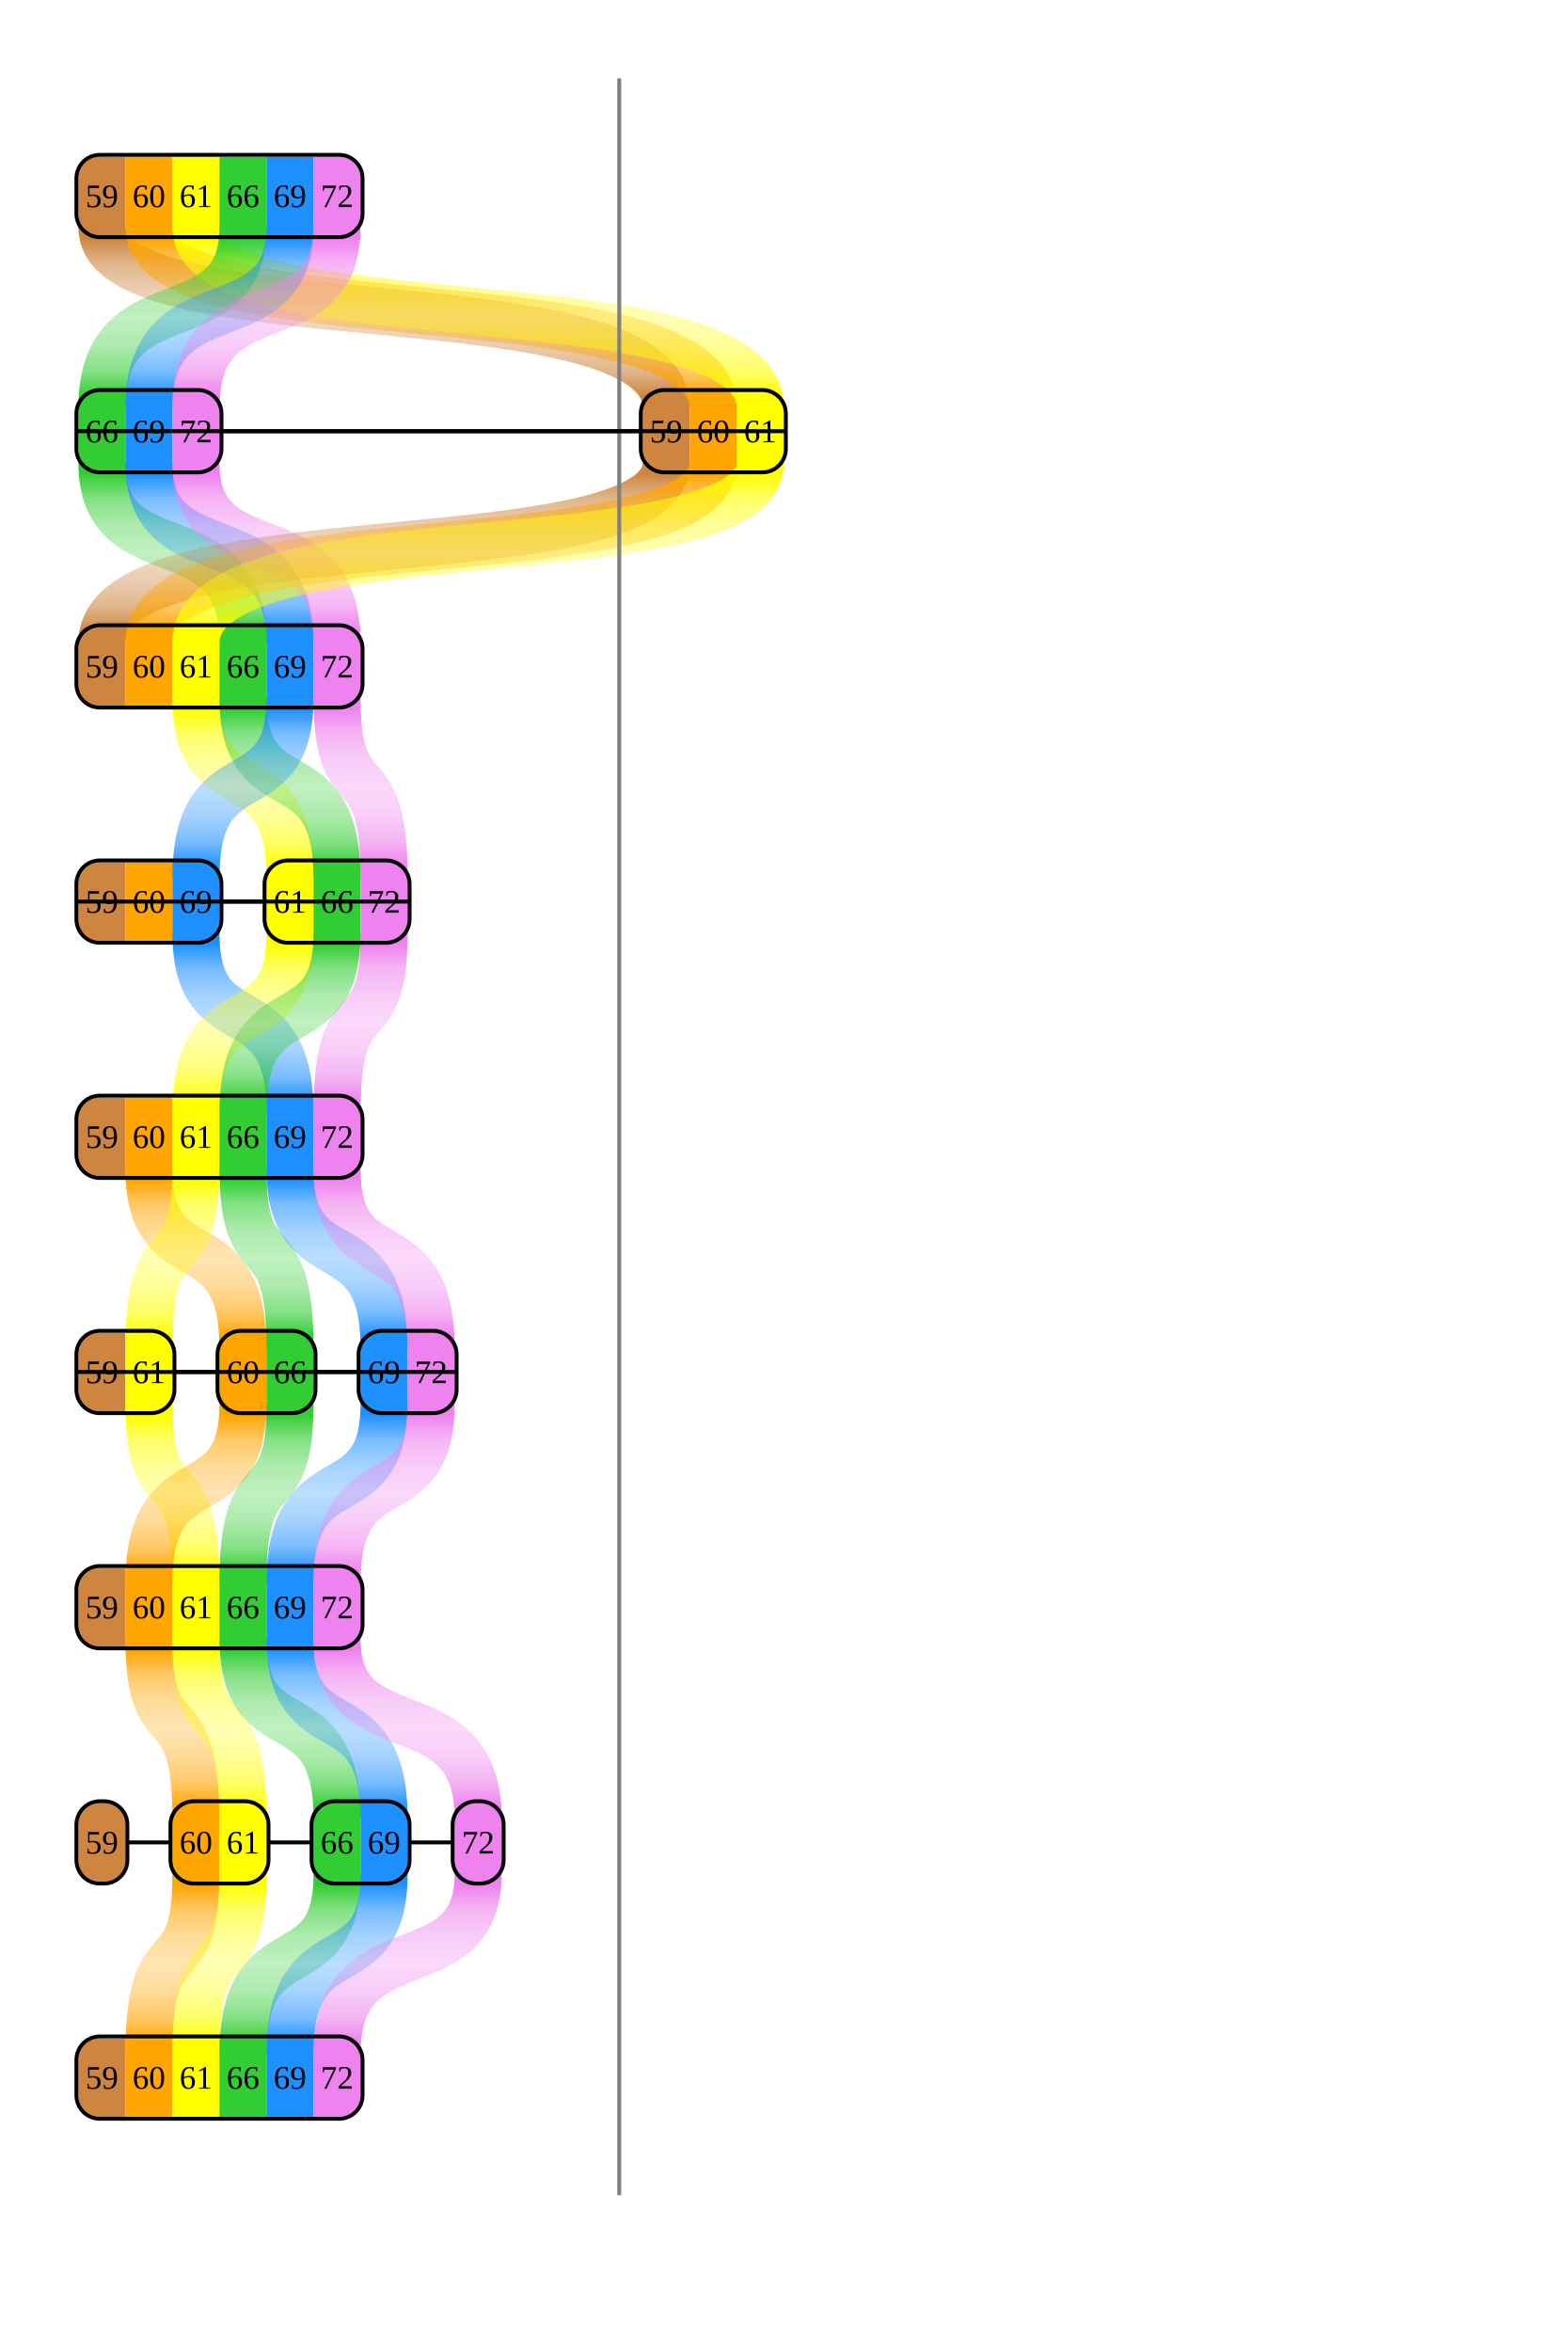
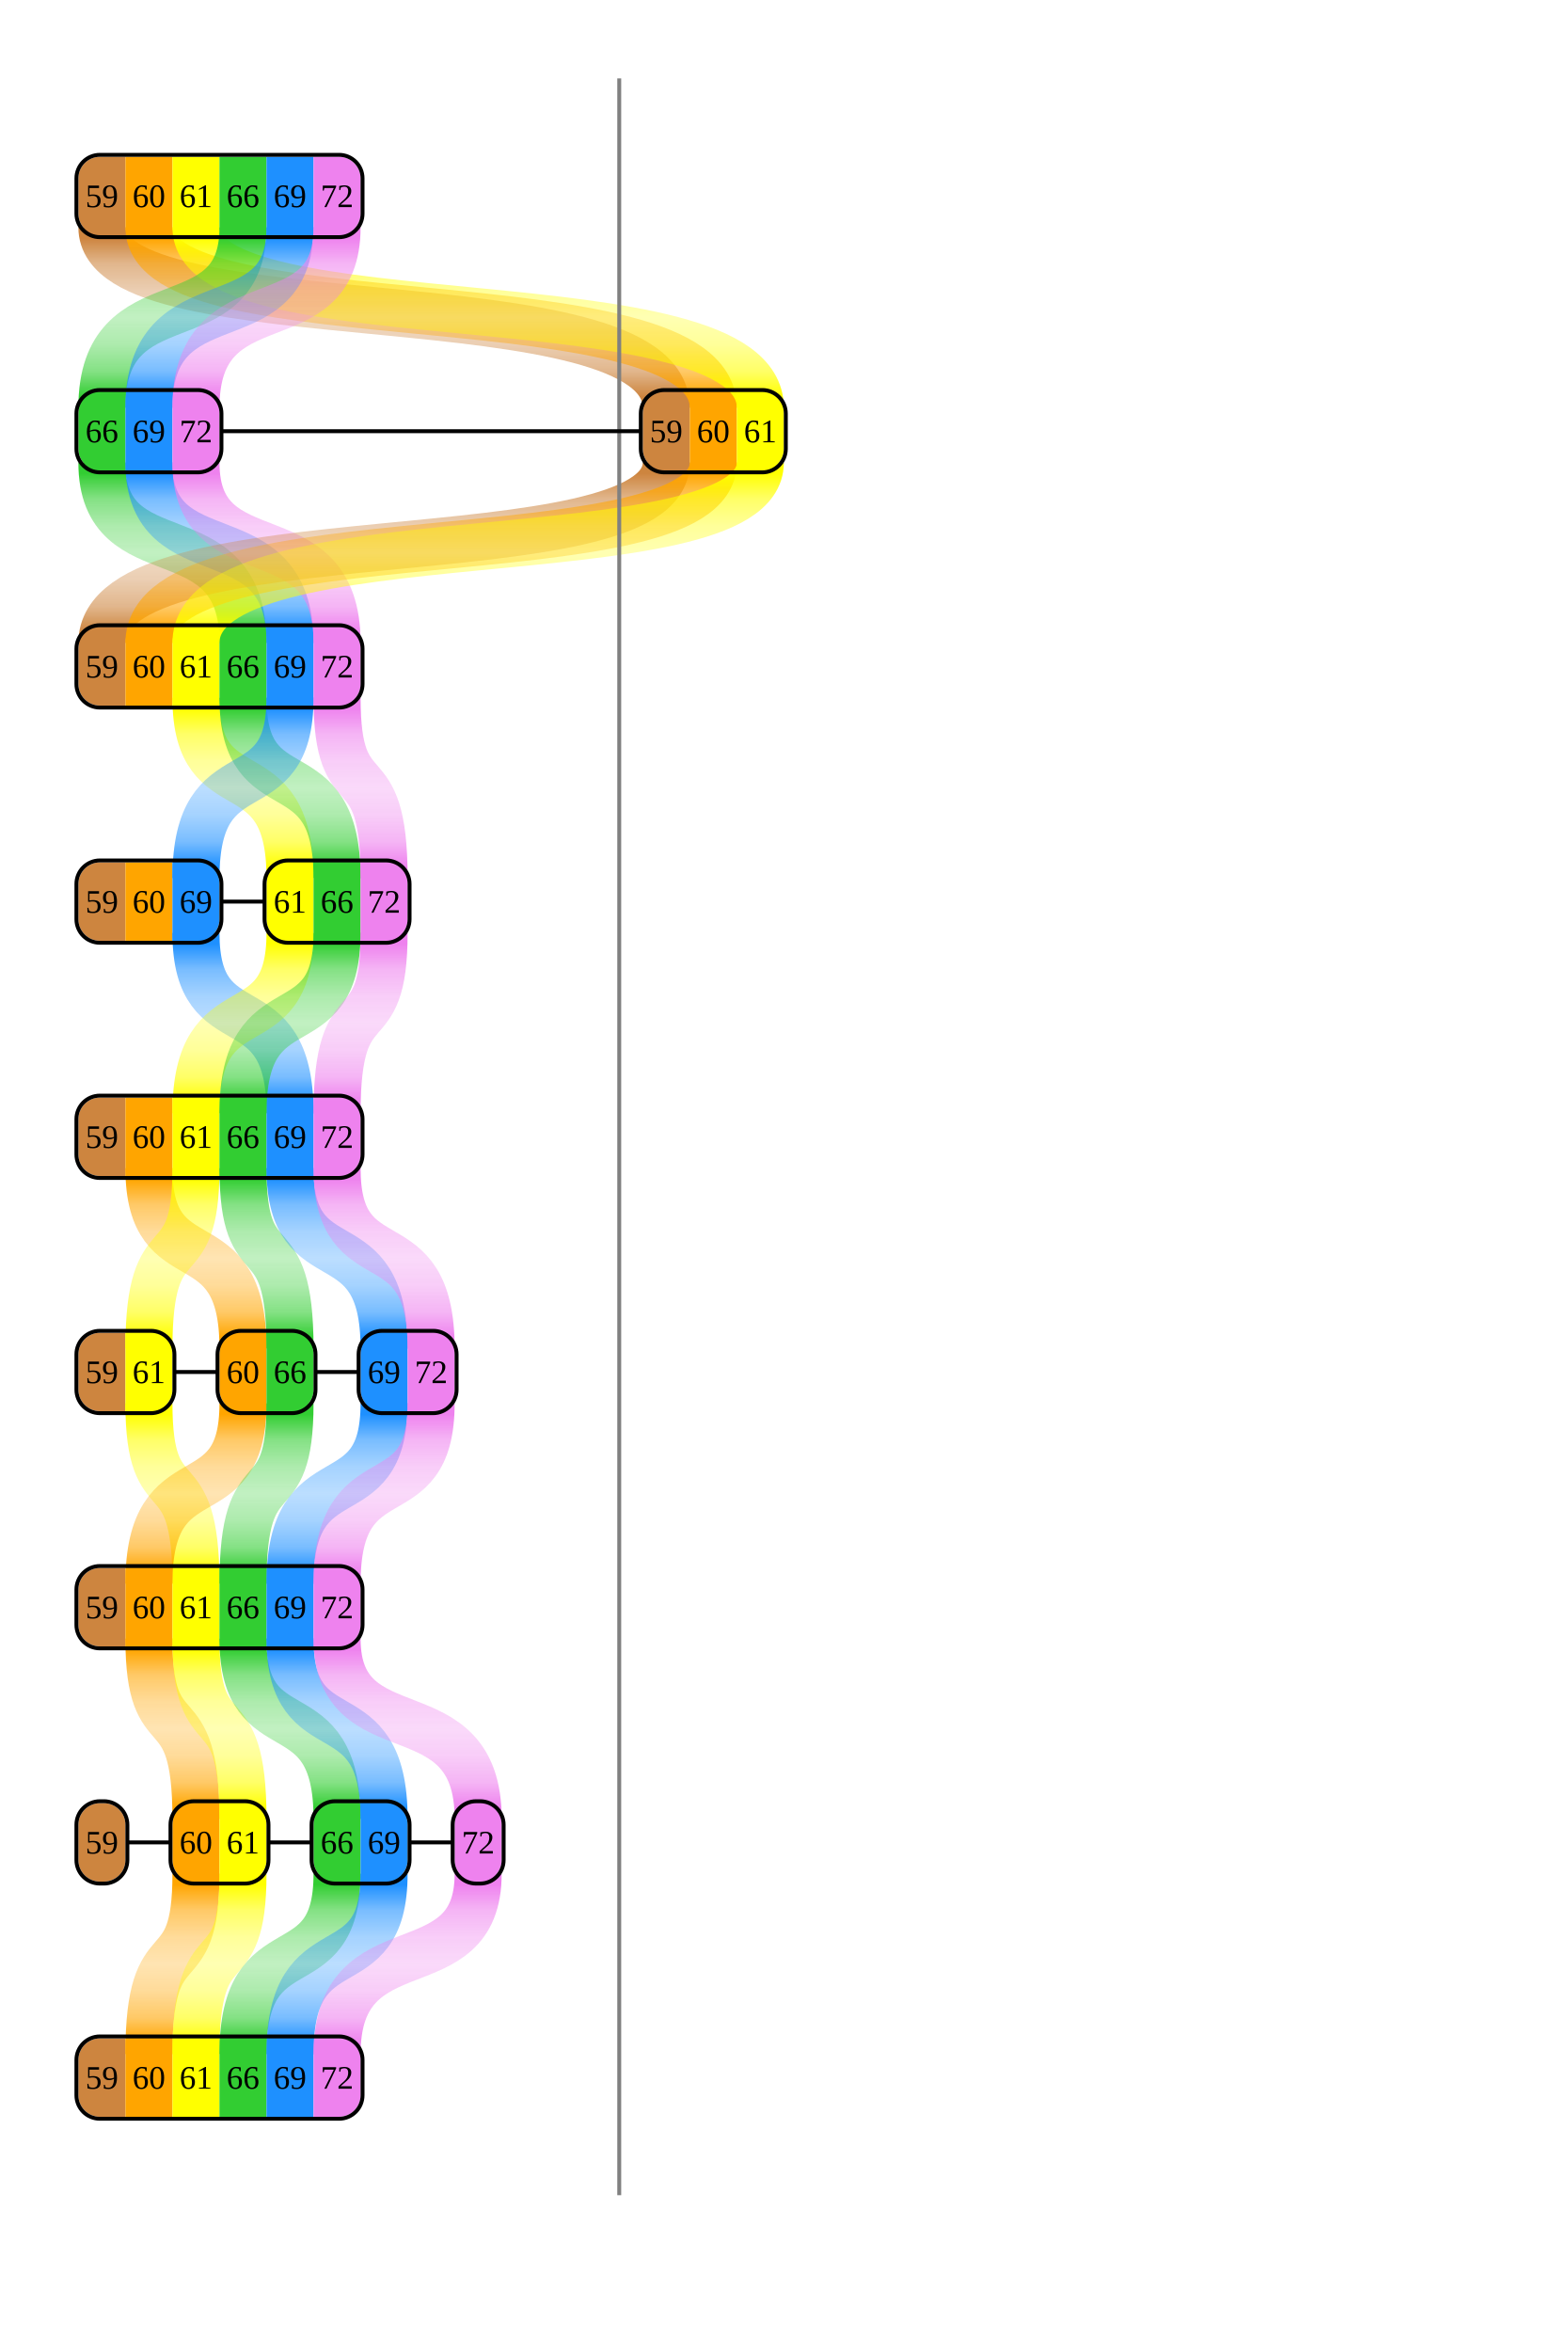
<svg xmlns="http://www.w3.org/2000/svg" viewBox="0 0 200 300">
  <g transform="translate(10, 20)">
    <defs>
      <linearGradient id="dodgerblueGradient" x1="0%" x2="0%" y1="0%" y2="100%">
        <stop offset="0%" stop-color="dodgerblue" stop-opacity="1" />
        <stop offset="6%" stop-color="dodgerblue" stop-opacity="1" />
        <stop offset="20%" stop-color="dodgerblue" stop-opacity=".6" />
        <stop offset="35%" stop-color="dodgerblue" stop-opacity=".4" />
        <stop offset="50%" stop-color="dodgerblue" stop-opacity=".3" />
        <stop offset="65%" stop-color="dodgerblue" stop-opacity=".4" />
        <stop offset="80%" stop-color="dodgerblue" stop-opacity=".6" />
        <stop offset="94%" stop-color="dodgerblue" stop-opacity="1" />
        <stop offset="100%" stop-color="dodgerblue" stop-opacity="1" />
      </linearGradient>
      <linearGradient id="yellowGradient" x1="0%" x2="0%" y1="0%" y2="100%">
        <stop offset="0%" stop-color="yellow" stop-opacity="1" />
        <stop offset="6%" stop-color="yellow" stop-opacity="1" />
        <stop offset="20%" stop-color="yellow" stop-opacity=".6" />
        <stop offset="35%" stop-color="yellow" stop-opacity=".4" />
        <stop offset="50%" stop-color="yellow" stop-opacity=".3" />
        <stop offset="65%" stop-color="yellow" stop-opacity=".4" />
        <stop offset="80%" stop-color="yellow" stop-opacity=".6" />
        <stop offset="94%" stop-color="yellow" stop-opacity="1" />
        <stop offset="100%" stop-color="yellow" stop-opacity="1" />
      </linearGradient>
      <linearGradient id="violetGradient" x1="0%" x2="0%" y1="0%" y2="100%">
        <stop offset="0%" stop-color="violet" stop-opacity="1" />
        <stop offset="6%" stop-color="violet" stop-opacity="1" />
        <stop offset="20%" stop-color="violet" stop-opacity=".6" />
        <stop offset="35%" stop-color="violet" stop-opacity=".4" />
        <stop offset="50%" stop-color="violet" stop-opacity=".3" />
        <stop offset="65%" stop-color="violet" stop-opacity=".4" />
        <stop offset="80%" stop-color="violet" stop-opacity=".6" />
        <stop offset="94%" stop-color="violet" stop-opacity="1" />
        <stop offset="100%" stop-color="violet" stop-opacity="1" />
      </linearGradient>
      <linearGradient id="orangeGradient" x1="0%" x2="0%" y1="0%" y2="100%">
        <stop offset="0%" stop-color="orange" stop-opacity="1" />
        <stop offset="6%" stop-color="orange" stop-opacity="1" />
        <stop offset="20%" stop-color="orange" stop-opacity=".6" />
        <stop offset="35%" stop-color="orange" stop-opacity=".4" />
        <stop offset="50%" stop-color="orange" stop-opacity=".3" />
        <stop offset="65%" stop-color="orange" stop-opacity=".4" />
        <stop offset="80%" stop-color="orange" stop-opacity=".6" />
        <stop offset="94%" stop-color="orange" stop-opacity="1" />
        <stop offset="100%" stop-color="orange" stop-opacity="1" />
      </linearGradient>
      <linearGradient id="limegreenGradient" x1="0%" x2="0%" y1="0%" y2="100%">
        <stop offset="0%" stop-color="limegreen" stop-opacity="1" />
        <stop offset="6%" stop-color="limegreen" stop-opacity="1" />
        <stop offset="20%" stop-color="limegreen" stop-opacity=".6" />
        <stop offset="35%" stop-color="limegreen" stop-opacity=".4" />
        <stop offset="50%" stop-color="limegreen" stop-opacity=".3" />
        <stop offset="65%" stop-color="limegreen" stop-opacity=".4" />
        <stop offset="80%" stop-color="limegreen" stop-opacity=".6" />
        <stop offset="94%" stop-color="limegreen" stop-opacity="1" />
        <stop offset="100%" stop-color="limegreen" stop-opacity="1" />
      </linearGradient>
      <linearGradient id="peruGradient" x1="0%" x2="0%" y1="0%" y2="100%">
        <stop offset="0%" stop-color="peru" stop-opacity="1" />
        <stop offset="6%" stop-color="peru" stop-opacity="1" />
        <stop offset="20%" stop-color="peru" stop-opacity=".6" />
        <stop offset="35%" stop-color="peru" stop-opacity=".4" />
        <stop offset="50%" stop-color="peru" stop-opacity=".3" />
        <stop offset="65%" stop-color="peru" stop-opacity=".4" />
        <stop offset="80%" stop-color="peru" stop-opacity=".6" />
        <stop offset="94%" stop-color="peru" stop-opacity="1" />
        <stop offset="100%" stop-color="peru" stop-opacity="1" />
      </linearGradient>
      <clipPath id="clipPath1">
        <rect x="0" y="0" width="6.0" height="10.0" rx="2.75" />
      </clipPath>
      <clipPath id="clipPath2">
        <rect x="0" y="0" width="12.0" height="10.0" rx="2.75" />
      </clipPath>
      <clipPath id="clipPath3">
        <rect x="0" y="0" width="18.0" height="10.0" rx="2.75" />
      </clipPath>
      <clipPath id="clipPath4">
        <rect x="0" y="0" width="24.0" height="10.0" rx="2.75" />
      </clipPath>
      <clipPath id="clipPath5">
        <rect x="0" y="0" width="30.0" height="10.0" rx="2.75" />
      </clipPath>
      <clipPath id="clipPath6">
        <rect x="0" y="0" width="36.0" height="10.0" rx="2.75" />
      </clipPath>
    </defs>
    <g transform="translate(0, 0.0)">
      <g transform="translate(0.0)" clip-path="url(#clipPath6)">
        <rect x="0.0" y="0" width="6.0" height="10.0" fill="peru" />
        <text x="3.0" y="5.0" text-anchor="middle" dominant-baseline="central" font-size="4.2">59</text>
        <rect x="6.0" y="0" width="6.0" height="10.0" fill="orange" />
        <text x="9.0" y="5.0" text-anchor="middle" dominant-baseline="central" font-size="4.2">60</text>
        <rect x="12.0" y="0" width="6.0" height="10.0" fill="yellow" />
        <text x="15.0" y="5.0" text-anchor="middle" dominant-baseline="central" font-size="4.2">61</text>
        <rect x="18.0" y="0" width="6.0" height="10.0" fill="limegreen" />
        <text x="21.0" y="5.0" text-anchor="middle" dominant-baseline="central" font-size="4.2">66</text>
        <rect x="24.0" y="0" width="6.0" height="10.0" fill="dodgerblue" />
        <text x="27.0" y="5.0" text-anchor="middle" dominant-baseline="central" font-size="4.2">69</text>
        <rect x="30.0" y="0" width="6.0" height="10.0" fill="violet" />
        <text x="33.0" y="5.0" text-anchor="middle" dominant-baseline="central" font-size="4.2">72</text>
      </g>
    </g>
    <g transform="translate(0, 30.0)">
      <g transform="translate(0.0)" clip-path="url(#clipPath3)">
        <rect x="0.0" y="0" width="6.0" height="10.0" fill="limegreen" />
        <text x="3.0" y="5.0" text-anchor="middle" dominant-baseline="central" font-size="4.2">66</text>
        <rect x="6.0" y="0" width="6.0" height="10.0" fill="dodgerblue" />
        <text x="9.0" y="5.0" text-anchor="middle" dominant-baseline="central" font-size="4.2">69</text>
        <rect x="12.0" y="0" width="6.0" height="10.0" fill="violet" />
        <text x="15.0" y="5.0" text-anchor="middle" dominant-baseline="central" font-size="4.2">72</text>
      </g>
      <g transform="translate(72.0)" clip-path="url(#clipPath3)">
        <rect x="0.0" y="0" width="6.0" height="10.0" fill="peru" />
        <text x="3.0" y="5.0" text-anchor="middle" dominant-baseline="central" font-size="4.2">59</text>
        <rect x="6.0" y="0" width="6.0" height="10.0" fill="orange" />
        <text x="9.0" y="5.0" text-anchor="middle" dominant-baseline="central" font-size="4.2">60</text>
        <rect x="12.0" y="0" width="6.0" height="10.0" fill="yellow" />
        <text x="15.0" y="5.0" text-anchor="middle" dominant-baseline="central" font-size="4.2">61</text>
      </g>
    </g>
    <g transform="translate(0, 60.0)">
      <g transform="translate(0.0)" clip-path="url(#clipPath6)">
        <rect x="0.0" y="0" width="6.0" height="10.0" fill="peru" />
        <text x="3.0" y="5.0" text-anchor="middle" dominant-baseline="central" font-size="4.2">59</text>
        <rect x="6.0" y="0" width="6.0" height="10.0" fill="orange" />
        <text x="9.0" y="5.0" text-anchor="middle" dominant-baseline="central" font-size="4.2">60</text>
        <rect x="12.0" y="0" width="6.0" height="10.0" fill="yellow" />
        <text x="15.0" y="5.0" text-anchor="middle" dominant-baseline="central" font-size="4.2">61</text>
        <rect x="18.0" y="0" width="6.0" height="10.0" fill="limegreen" />
        <text x="21.0" y="5.0" text-anchor="middle" dominant-baseline="central" font-size="4.2">66</text>
        <rect x="24.0" y="0" width="6.0" height="10.0" fill="dodgerblue" />
        <text x="27.0" y="5.0" text-anchor="middle" dominant-baseline="central" font-size="4.2">69</text>
        <rect x="30.0" y="0" width="6.0" height="10.0" fill="violet" />
        <text x="33.0" y="5.0" text-anchor="middle" dominant-baseline="central" font-size="4.2">72</text>
      </g>
    </g>
    <g transform="translate(0, 90.0)">
      <g transform="translate(0.0)" clip-path="url(#clipPath3)">
        <rect x="0.0" y="0" width="6.0" height="10.0" fill="peru" />
        <text x="3.0" y="5.0" text-anchor="middle" dominant-baseline="central" font-size="4.2">59</text>
        <rect x="6.0" y="0" width="6.0" height="10.0" fill="orange" />
        <text x="9.0" y="5.0" text-anchor="middle" dominant-baseline="central" font-size="4.2">60</text>
        <rect x="12.0" y="0" width="6.0" height="10.0" fill="dodgerblue" />
        <text x="15.0" y="5.0" text-anchor="middle" dominant-baseline="central" font-size="4.2">69</text>
      </g>
      <g transform="translate(24.0)" clip-path="url(#clipPath3)">
        <rect x="0.0" y="0" width="6.0" height="10.0" fill="yellow" />
        <text x="3.0" y="5.0" text-anchor="middle" dominant-baseline="central" font-size="4.2">61</text>
        <rect x="6.0" y="0" width="6.0" height="10.0" fill="limegreen" />
        <text x="9.0" y="5.0" text-anchor="middle" dominant-baseline="central" font-size="4.2">66</text>
        <rect x="12.0" y="0" width="6.0" height="10.0" fill="violet" />
        <text x="15.0" y="5.0" text-anchor="middle" dominant-baseline="central" font-size="4.2">72</text>
      </g>
    </g>
    <g transform="translate(0, 120.0)">
      <g transform="translate(0.0)" clip-path="url(#clipPath6)">
        <rect x="0.0" y="0" width="6.0" height="10.0" fill="peru" />
        <text x="3.0" y="5.0" text-anchor="middle" dominant-baseline="central" font-size="4.2">59</text>
        <rect x="6.0" y="0" width="6.0" height="10.0" fill="orange" />
        <text x="9.0" y="5.0" text-anchor="middle" dominant-baseline="central" font-size="4.2">60</text>
        <rect x="12.0" y="0" width="6.0" height="10.0" fill="yellow" />
        <text x="15.0" y="5.0" text-anchor="middle" dominant-baseline="central" font-size="4.2">61</text>
        <rect x="18.0" y="0" width="6.0" height="10.0" fill="limegreen" />
        <text x="21.0" y="5.0" text-anchor="middle" dominant-baseline="central" font-size="4.2">66</text>
        <rect x="24.0" y="0" width="6.0" height="10.0" fill="dodgerblue" />
        <text x="27.0" y="5.0" text-anchor="middle" dominant-baseline="central" font-size="4.2">69</text>
        <rect x="30.0" y="0" width="6.0" height="10.0" fill="violet" />
        <text x="33.0" y="5.0" text-anchor="middle" dominant-baseline="central" font-size="4.2">72</text>
      </g>
    </g>
    <g transform="translate(0, 150.0)">
      <g transform="translate(0.0)" clip-path="url(#clipPath2)">
        <rect x="0.0" y="0" width="6.0" height="10.0" fill="peru" />
        <text x="3.0" y="5.0" text-anchor="middle" dominant-baseline="central" font-size="4.2">59</text>
        <rect x="6.0" y="0" width="6.0" height="10.0" fill="yellow" />
        <text x="9.0" y="5.0" text-anchor="middle" dominant-baseline="central" font-size="4.2">61</text>
      </g>
      <g transform="translate(18.0)" clip-path="url(#clipPath2)">
        <rect x="0.0" y="0" width="6.0" height="10.0" fill="orange" />
        <text x="3.0" y="5.0" text-anchor="middle" dominant-baseline="central" font-size="4.2">60</text>
        <rect x="6.0" y="0" width="6.0" height="10.0" fill="limegreen" />
        <text x="9.0" y="5.0" text-anchor="middle" dominant-baseline="central" font-size="4.2">66</text>
      </g>
      <g transform="translate(36.0)" clip-path="url(#clipPath2)">
        <rect x="0.0" y="0" width="6.0" height="10.0" fill="dodgerblue" />
        <text x="3.0" y="5.0" text-anchor="middle" dominant-baseline="central" font-size="4.2">69</text>
        <rect x="6.0" y="0" width="6.0" height="10.0" fill="violet" />
        <text x="9.0" y="5.0" text-anchor="middle" dominant-baseline="central" font-size="4.2">72</text>
      </g>
    </g>
    <g transform="translate(0, 180.0)">
      <g transform="translate(0.0)" clip-path="url(#clipPath6)">
        <rect x="0.0" y="0" width="6.0" height="10.0" fill="peru" />
        <text x="3.0" y="5.0" text-anchor="middle" dominant-baseline="central" font-size="4.2">59</text>
        <rect x="6.0" y="0" width="6.0" height="10.0" fill="orange" />
        <text x="9.0" y="5.0" text-anchor="middle" dominant-baseline="central" font-size="4.2">60</text>
        <rect x="12.0" y="0" width="6.0" height="10.0" fill="yellow" />
        <text x="15.0" y="5.0" text-anchor="middle" dominant-baseline="central" font-size="4.2">61</text>
        <rect x="18.0" y="0" width="6.0" height="10.0" fill="limegreen" />
        <text x="21.0" y="5.0" text-anchor="middle" dominant-baseline="central" font-size="4.2">66</text>
        <rect x="24.0" y="0" width="6.0" height="10.0" fill="dodgerblue" />
        <text x="27.0" y="5.0" text-anchor="middle" dominant-baseline="central" font-size="4.2">69</text>
        <rect x="30.0" y="0" width="6.0" height="10.0" fill="violet" />
        <text x="33.0" y="5.0" text-anchor="middle" dominant-baseline="central" font-size="4.2">72</text>
      </g>
    </g>
    <g transform="translate(0, 210.0)">
      <g transform="translate(0.0)" clip-path="url(#clipPath1)">
        <rect x="0.0" y="0" width="6.0" height="10.0" fill="peru" />
        <text x="3.0" y="5.0" text-anchor="middle" dominant-baseline="central" font-size="4.2">59</text>
      </g>
      <g transform="translate(12.0)" clip-path="url(#clipPath2)">
        <rect x="0.0" y="0" width="6.0" height="10.0" fill="orange" />
        <text x="3.0" y="5.0" text-anchor="middle" dominant-baseline="central" font-size="4.2">60</text>
        <rect x="6.0" y="0" width="6.0" height="10.0" fill="yellow" />
        <text x="9.0" y="5.0" text-anchor="middle" dominant-baseline="central" font-size="4.2">61</text>
      </g>
      <g transform="translate(30.0)" clip-path="url(#clipPath2)">
        <rect x="0.0" y="0" width="6.0" height="10.0" fill="limegreen" />
        <text x="3.0" y="5.0" text-anchor="middle" dominant-baseline="central" font-size="4.2">66</text>
        <rect x="6.0" y="0" width="6.0" height="10.0" fill="dodgerblue" />
        <text x="9.0" y="5.0" text-anchor="middle" dominant-baseline="central" font-size="4.2">69</text>
      </g>
      <g transform="translate(48.0)" clip-path="url(#clipPath1)">
        <rect x="0.0" y="0" width="6.0" height="10.0" fill="violet" />
        <text x="3.0" y="5.0" text-anchor="middle" dominant-baseline="central" font-size="4.2">72</text>
      </g>
    </g>
    <g transform="translate(0, 240.0)">
      <g transform="translate(0.0)" clip-path="url(#clipPath6)">
        <rect x="0.0" y="0" width="6.0" height="10.0" fill="peru" />
        <text x="3.0" y="5.0" text-anchor="middle" dominant-baseline="central" font-size="4.2">59</text>
        <rect x="6.0" y="0" width="6.0" height="10.0" fill="orange" />
        <text x="9.0" y="5.0" text-anchor="middle" dominant-baseline="central" font-size="4.2">60</text>
        <rect x="12.0" y="0" width="6.0" height="10.0" fill="yellow" />
        <text x="15.0" y="5.0" text-anchor="middle" dominant-baseline="central" font-size="4.2">61</text>
        <rect x="18.0" y="0" width="6.0" height="10.0" fill="limegreen" />
        <text x="21.0" y="5.0" text-anchor="middle" dominant-baseline="central" font-size="4.2">66</text>
        <rect x="24.0" y="0" width="6.0" height="10.0" fill="dodgerblue" />
        <text x="27.0" y="5.0" text-anchor="middle" dominant-baseline="central" font-size="4.2">69</text>
        <rect x="30.0" y="0" width="6.0" height="10.0" fill="violet" />
        <text x="33.0" y="5.0" text-anchor="middle" dominant-baseline="central" font-size="4.2">72</text>
      </g>
    </g>
    <g transform="translate(0, 30.0)">
      <path d="M 3.0,-21.0 C 3.0,-6.0 75.001,-15.0 75.001,2" stroke="url(#peruGradient)" fill="none" stroke-width="6.0" />
      <path d="M 9.0,-21.0 C 9.0,-6.0 81.001,-15.0 81.001,2" stroke="url(#orangeGradient)" fill="none" stroke-width="6.0" />
      <path d="M 15.0,-21.0 C 15.0,-6.0 87.001,-15.0 87.001,2" stroke="url(#yellowGradient)" fill="none" stroke-width="6.0" />
      <path d="M 21.0,-21.0 C 21.0,-6.0 3.001,-15.0 3.001,2" stroke="url(#limegreenGradient)" fill="none" stroke-width="6.0" />
      <path d="M 27.0,-21.0 C 27.0,-6.0 9.001,-15.0 9.001,2" stroke="url(#dodgerblueGradient)" fill="none" stroke-width="6.0" />
      <path d="M 33.0,-21.0 C 33.0,-6.0 15.001,-15.0 15.001,2" stroke="url(#violetGradient)" fill="none" stroke-width="6.0" />
    </g>
    <g transform="translate(0, 60.0)">
      <path d="M 3.0,-21.0 C 3.0,-6.0 21.001,-15.0 21.001,2" stroke="url(#limegreenGradient)" fill="none" stroke-width="6.0" />
      <path d="M 9.0,-21.0 C 9.0,-6.0 27.001,-15.0 27.001,2" stroke="url(#dodgerblueGradient)" fill="none" stroke-width="6.0" />
      <path d="M 15.0,-21.0 C 15.0,-6.0 33.001,-15.0 33.001,2" stroke="url(#violetGradient)" fill="none" stroke-width="6.0" />
      <path d="M 75.0,-21.0 C 75.0,-6.0 3.001,-15.0 3.001,2" stroke="url(#peruGradient)" fill="none" stroke-width="6.0" />
      <path d="M 81.0,-21.0 C 81.0,-6.0 9.001,-15.0 9.001,2" stroke="url(#orangeGradient)" fill="none" stroke-width="6.0" />
      <path d="M 87.0,-21.0 C 87.0,-6.0 15.001,-15.0 15.001,2" stroke="url(#yellowGradient)" fill="none" stroke-width="6.0" />
    </g>
    <g transform="translate(0, 90.0)">
      <path d="M 3.0,-21.0 C 3.0,-6.0 3.001,-15.0 3.001,2" stroke="url(#peruGradient)" fill="none" stroke-width="6.0" />
      <path d="M 9.0,-21.0 C 9.0,-6.0 9.001,-15.0 9.001,2" stroke="url(#orangeGradient)" fill="none" stroke-width="6.0" />
      <path d="M 15.0,-21.0 C 15.0,-6.0 27.001,-15.0 27.001,2" stroke="url(#yellowGradient)" fill="none" stroke-width="6.0" />
      <path d="M 21.0,-21.0 C 21.0,-6.0 33.001,-15.0 33.001,2" stroke="url(#limegreenGradient)" fill="none" stroke-width="6.0" />
      <path d="M 27.0,-21.0 C 27.0,-6.0 15.001,-15.0 15.001,2" stroke="url(#dodgerblueGradient)" fill="none" stroke-width="6.0" />
      <path d="M 33.0,-21.0 C 33.0,-6.0 39.001,-15.0 39.001,2" stroke="url(#violetGradient)" fill="none" stroke-width="6.0" />
    </g>
    <g transform="translate(0, 120.0)">
      <path d="M 3.0,-21.0 C 3.0,-6.0 3.001,-15.0 3.001,2" stroke="url(#peruGradient)" fill="none" stroke-width="6.0" />
      <path d="M 9.0,-21.0 C 9.0,-6.0 9.001,-15.0 9.001,2" stroke="url(#orangeGradient)" fill="none" stroke-width="6.0" />
      <path d="M 15.0,-21.0 C 15.0,-6.0 27.001,-15.0 27.001,2" stroke="url(#dodgerblueGradient)" fill="none" stroke-width="6.0" />
      <path d="M 27.0,-21.0 C 27.0,-6.0 15.001,-15.0 15.001,2" stroke="url(#yellowGradient)" fill="none" stroke-width="6.0" />
      <path d="M 33.0,-21.0 C 33.0,-6.0 21.001,-15.0 21.001,2" stroke="url(#limegreenGradient)" fill="none" stroke-width="6.0" />
      <path d="M 39.0,-21.0 C 39.0,-6.0 33.001,-15.0 33.001,2" stroke="url(#violetGradient)" fill="none" stroke-width="6.0" />
    </g>
    <g transform="translate(0, 150.0)">
      <path d="M 3.0,-21.0 C 3.0,-6.0 3.001,-15.0 3.001,2" stroke="url(#peruGradient)" fill="none" stroke-width="6.0" />
      <path d="M 9.0,-21.0 C 9.0,-6.0 21.001,-15.0 21.001,2" stroke="url(#orangeGradient)" fill="none" stroke-width="6.0" />
      <path d="M 15.0,-21.0 C 15.0,-6.0 9.001,-15.0 9.001,2" stroke="url(#yellowGradient)" fill="none" stroke-width="6.0" />
      <path d="M 21.0,-21.0 C 21.0,-6.0 27.001,-15.0 27.001,2" stroke="url(#limegreenGradient)" fill="none" stroke-width="6.0" />
      <path d="M 27.0,-21.0 C 27.0,-6.0 39.001,-15.0 39.001,2" stroke="url(#dodgerblueGradient)" fill="none" stroke-width="6.0" />
      <path d="M 33.0,-21.0 C 33.0,-6.0 45.001,-15.0 45.001,2" stroke="url(#violetGradient)" fill="none" stroke-width="6.0" />
    </g>
    <g transform="translate(0, 180.0)">
      <path d="M 3.0,-21.0 C 3.0,-6.0 3.001,-15.0 3.001,2" stroke="url(#peruGradient)" fill="none" stroke-width="6.0" />
      <path d="M 9.0,-21.0 C 9.0,-6.0 15.001,-15.0 15.001,2" stroke="url(#yellowGradient)" fill="none" stroke-width="6.0" />
      <path d="M 21.0,-21.0 C 21.0,-6.0 9.001,-15.0 9.001,2" stroke="url(#orangeGradient)" fill="none" stroke-width="6.0" />
      <path d="M 27.0,-21.0 C 27.0,-6.0 21.001,-15.0 21.001,2" stroke="url(#limegreenGradient)" fill="none" stroke-width="6.0" />
      <path d="M 39.0,-21.0 C 39.0,-6.0 27.001,-15.0 27.001,2" stroke="url(#dodgerblueGradient)" fill="none" stroke-width="6.0" />
      <path d="M 45.0,-21.0 C 45.0,-6.0 33.001,-15.0 33.001,2" stroke="url(#violetGradient)" fill="none" stroke-width="6.0" />
    </g>
    <g transform="translate(0, 210.0)">
      <path d="M 3.0,-21.0 C 3.0,-6.0 3.001,-15.0 3.001,2" stroke="url(#peruGradient)" fill="none" stroke-width="6.0" />
      <path d="M 9.0,-21.0 C 9.0,-6.0 15.001,-15.0 15.001,2" stroke="url(#orangeGradient)" fill="none" stroke-width="6.0" />
      <path d="M 15.0,-21.0 C 15.0,-6.0 21.001,-15.0 21.001,2" stroke="url(#yellowGradient)" fill="none" stroke-width="6.0" />
      <path d="M 21.0,-21.0 C 21.0,-6.0 33.001,-15.0 33.001,2" stroke="url(#limegreenGradient)" fill="none" stroke-width="6.0" />
      <path d="M 27.0,-21.0 C 27.0,-6.0 39.001,-15.0 39.001,2" stroke="url(#dodgerblueGradient)" fill="none" stroke-width="6.0" />
      <path d="M 33.0,-21.0 C 33.0,-6.0 51.001,-15.0 51.001,2" stroke="url(#violetGradient)" fill="none" stroke-width="6.0" />
    </g>
    <g transform="translate(0, 240.0)">
      <path d="M 3.0,-21.0 C 3.0,-6.0 3.001,-15.0 3.001,2" stroke="url(#peruGradient)" fill="none" stroke-width="6.0" />
      <path d="M 15.0,-21.0 C 15.0,-6.0 9.001,-15.0 9.001,2" stroke="url(#orangeGradient)" fill="none" stroke-width="6.0" />
      <path d="M 21.0,-21.0 C 21.0,-6.0 15.001,-15.0 15.001,2" stroke="url(#yellowGradient)" fill="none" stroke-width="6.0" />
      <path d="M 33.0,-21.0 C 33.0,-6.0 21.001,-15.0 21.001,2" stroke="url(#limegreenGradient)" fill="none" stroke-width="6.0" />
      <path d="M 39.0,-21.0 C 39.0,-6.0 27.001,-15.0 27.001,2" stroke="url(#dodgerblueGradient)" fill="none" stroke-width="6.0" />
      <path d="M 51.0,-21.0 C 51.0,-6.0 33.001,-15.0 33.001,2" stroke="url(#violetGradient)" fill="none" stroke-width="6.0" />
    </g>
    <line transform="translate(0, -10.0)" x1="69.0" y1="0" x2="69.0" y2="270.0" stroke="gray" stroke-width=".5" />
    <rect transform="translate(0.0, 0.0)" x="-0.25" y="-.25" width="36.5" height="10.5" stroke="black" stroke-width=".5" fill="none" rx="3" />
    <rect transform="translate(0.0, 30.0)" x="-0.25" y="-.25" width="18.5" height="10.5" stroke="black" stroke-width=".5" fill="none" rx="3" />
    <rect transform="translate(72.0, 30.0)" x="-0.25" y="-.25" width="18.5" height="10.5" stroke="black" stroke-width=".5" fill="none" rx="3" />
    <rect transform="translate(0.0, 60.0)" x="-0.25" y="-.25" width="36.5" height="10.5" stroke="black" stroke-width=".5" fill="none" rx="3" />
    <rect transform="translate(0.0, 90.0)" x="-0.25" y="-.25" width="18.5" height="10.5" stroke="black" stroke-width=".5" fill="none" rx="3" />
    <rect transform="translate(24.0, 90.0)" x="-0.25" y="-.25" width="18.5" height="10.5" stroke="black" stroke-width=".5" fill="none" rx="3" />
    <rect transform="translate(0.0, 120.0)" x="-0.25" y="-.25" width="36.5" height="10.5" stroke="black" stroke-width=".5" fill="none" rx="3" />
    <rect transform="translate(0.0, 150.0)" x="-0.25" y="-.25" width="12.5" height="10.5" stroke="black" stroke-width=".5" fill="none" rx="3" />
    <rect transform="translate(18.0, 150.0)" x="-0.25" y="-.25" width="12.5" height="10.5" stroke="black" stroke-width=".5" fill="none" rx="3" />
    <rect transform="translate(36.0, 150.0)" x="-0.25" y="-.25" width="12.5" height="10.5" stroke="black" stroke-width=".5" fill="none" rx="3" />
    <rect transform="translate(0.0, 180.0)" x="-0.25" y="-.25" width="36.5" height="10.5" stroke="black" stroke-width=".5" fill="none" rx="3" />
    <rect transform="translate(0.0, 210.0)" x="-0.25" y="-.25" width="6.5" height="10.5" stroke="black" stroke-width=".5" fill="none" rx="3" />
    <rect transform="translate(12.0, 210.0)" x="-0.25" y="-.25" width="12.5" height="10.5" stroke="black" stroke-width=".5" fill="none" rx="3" />
    <rect transform="translate(30.0, 210.0)" x="-0.25" y="-.25" width="12.5" height="10.5" stroke="black" stroke-width=".5" fill="none" rx="3" />
    <rect transform="translate(48.0, 210.0)" x="-0.25" y="-.25" width="6.5" height="10.5" stroke="black" stroke-width=".5" fill="none" rx="3" />
    <rect transform="translate(0.0, 240.0)" x="-0.25" y="-.25" width="36.5" height="10.5" stroke="black" stroke-width=".5" fill="none" rx="3" />
    <line x1="18.25" y1="35.0" x2="71.75" y2="35.0" stroke="black" stroke-width=".5" />
-     <line x1="90.25" y1="35.0" x2="-0.25" y2="35.0" stroke="black" stroke-width=".5" />
    <line x1="18.25" y1="95.0" x2="23.75" y2="95.0" stroke="black" stroke-width=".5" />
-     <line x1="42.25" y1="95.0" x2="-0.25" y2="95.0" stroke="black" stroke-width=".5" />
    <line x1="12.25" y1="155.0" x2="17.75" y2="155.0" stroke="black" stroke-width=".5" />
    <line x1="30.25" y1="155.0" x2="35.75" y2="155.0" stroke="black" stroke-width=".5" />
-     <line x1="48.25" y1="155.0" x2="-0.25" y2="155.0" stroke="black" stroke-width=".5" />
    <line x1="6.25" y1="215.0" x2="11.75" y2="215.0" stroke="black" stroke-width=".5" />
    <line x1="24.25" y1="215.0" x2="29.75" y2="215.0" stroke="black" stroke-width=".5" />
    <line x1="42.25" y1="215.0" x2="47.75" y2="215.0" stroke="black" stroke-width=".5" />
  </g>
</svg>
